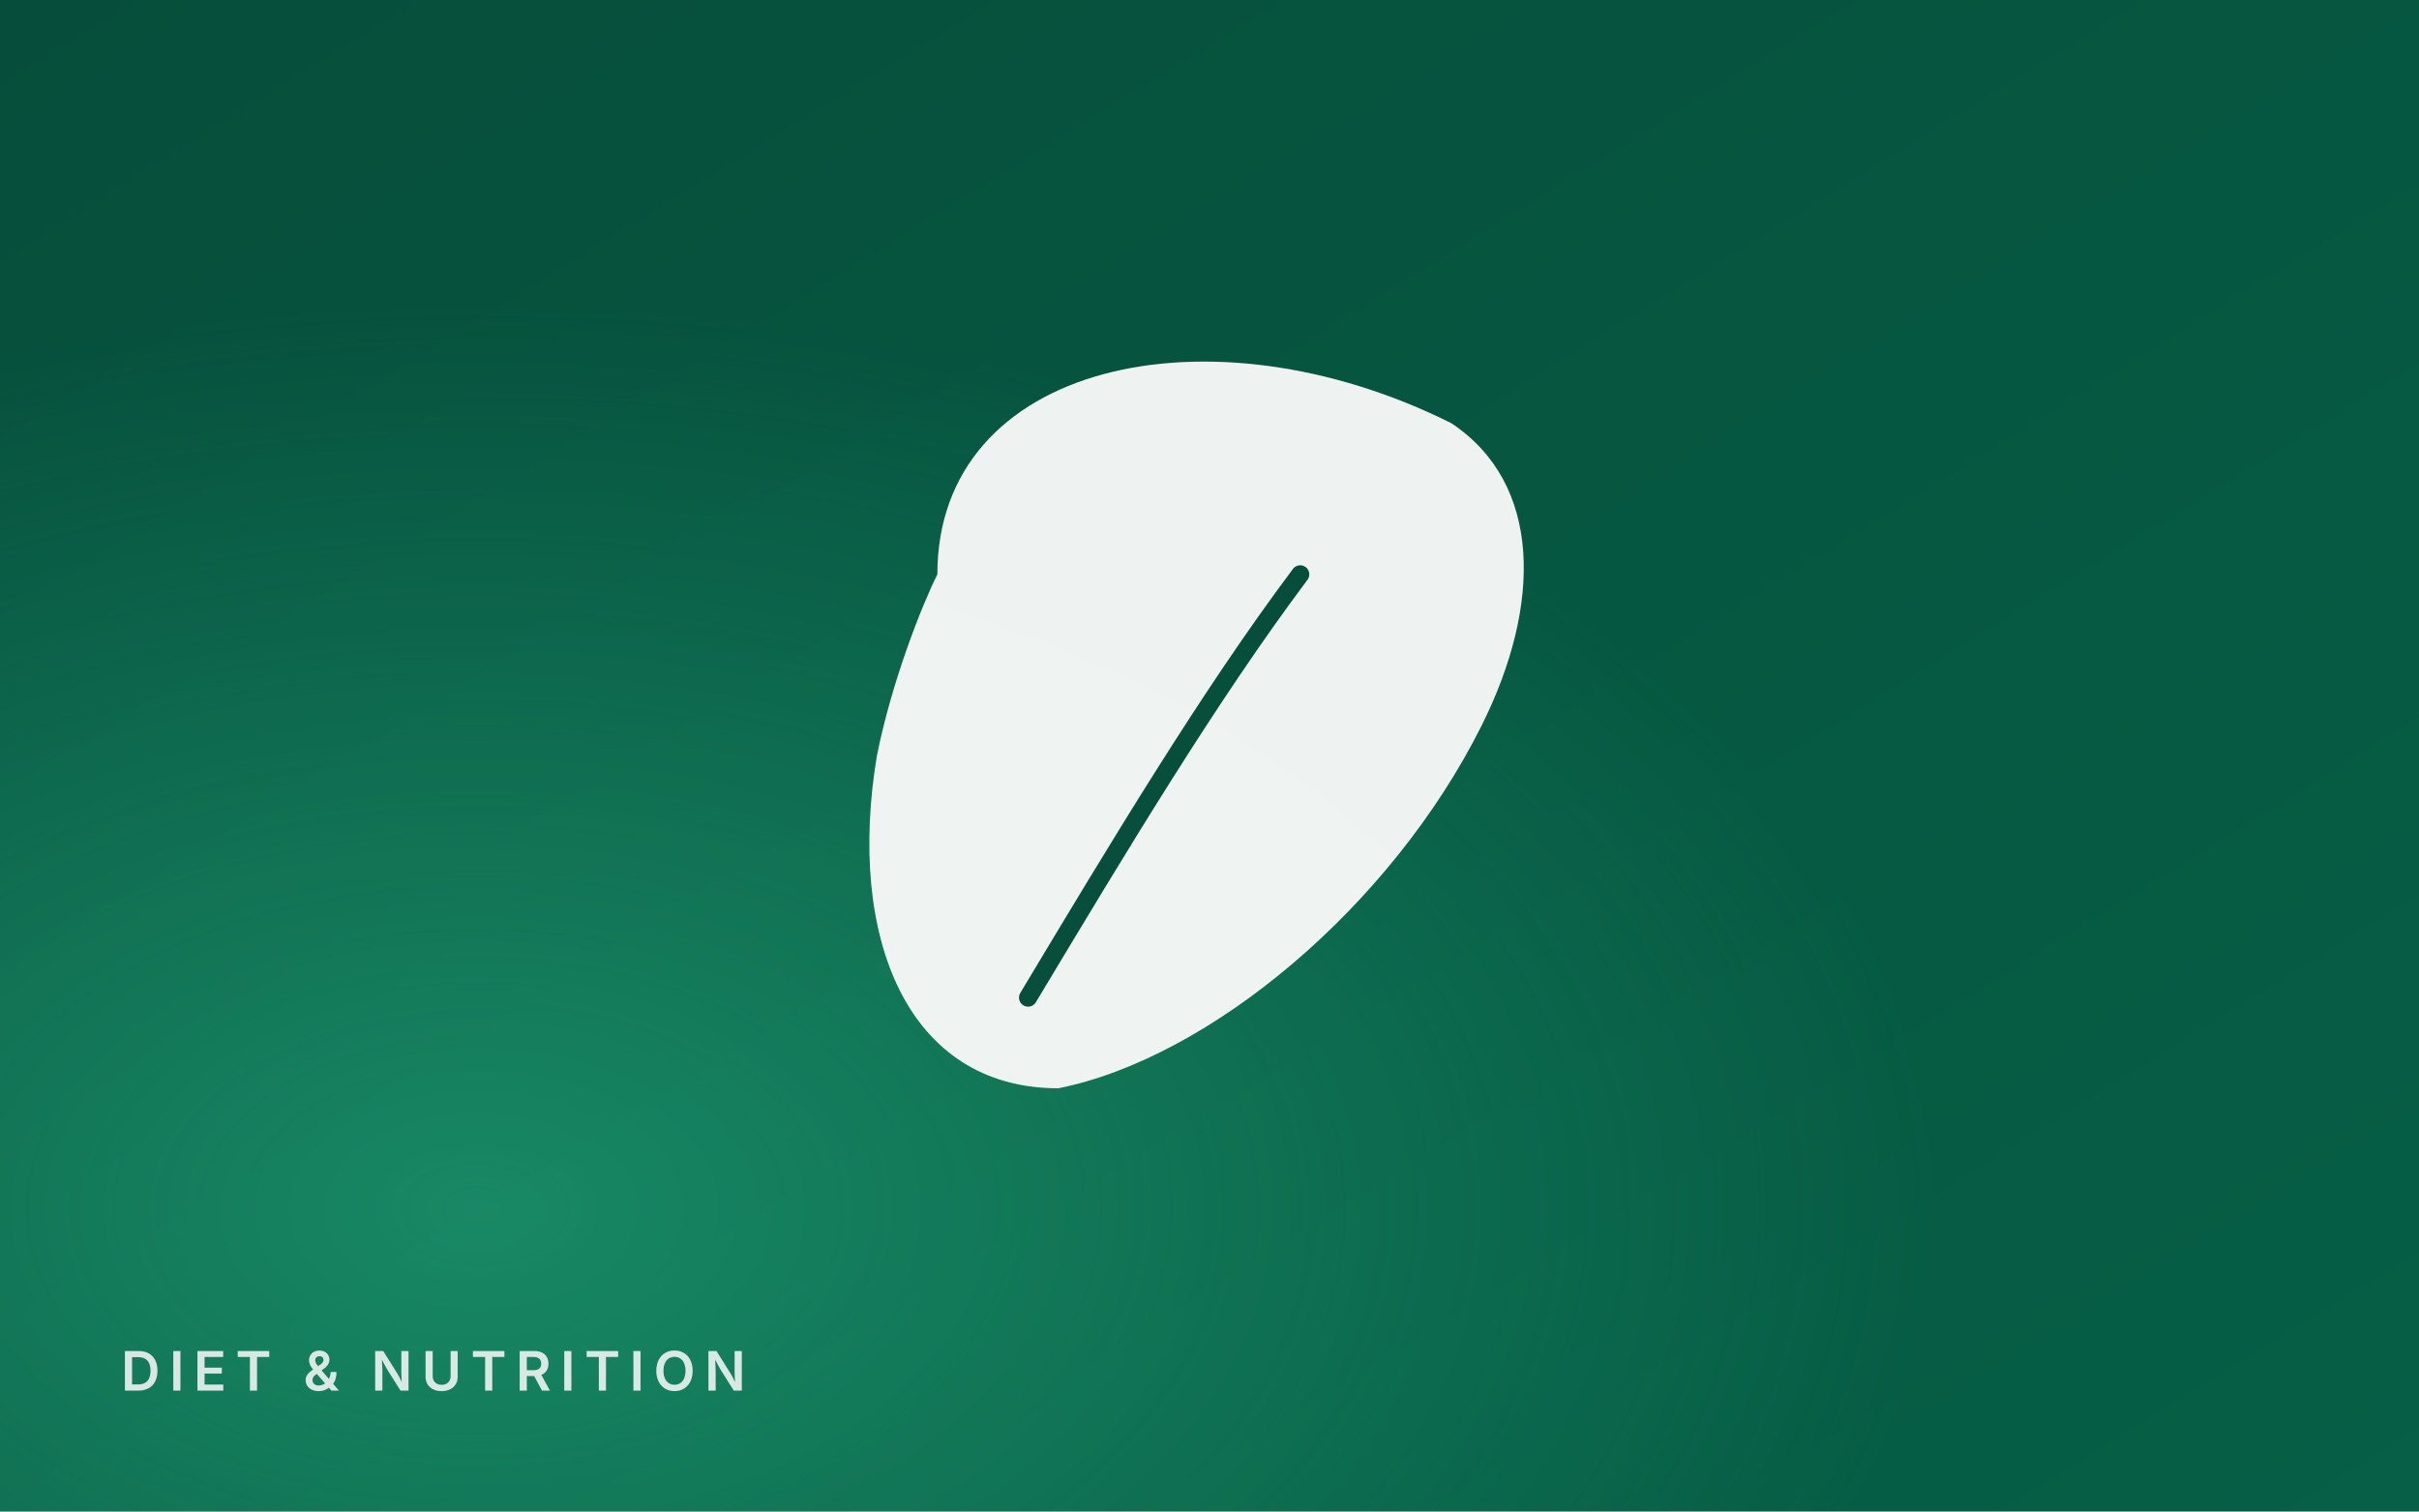
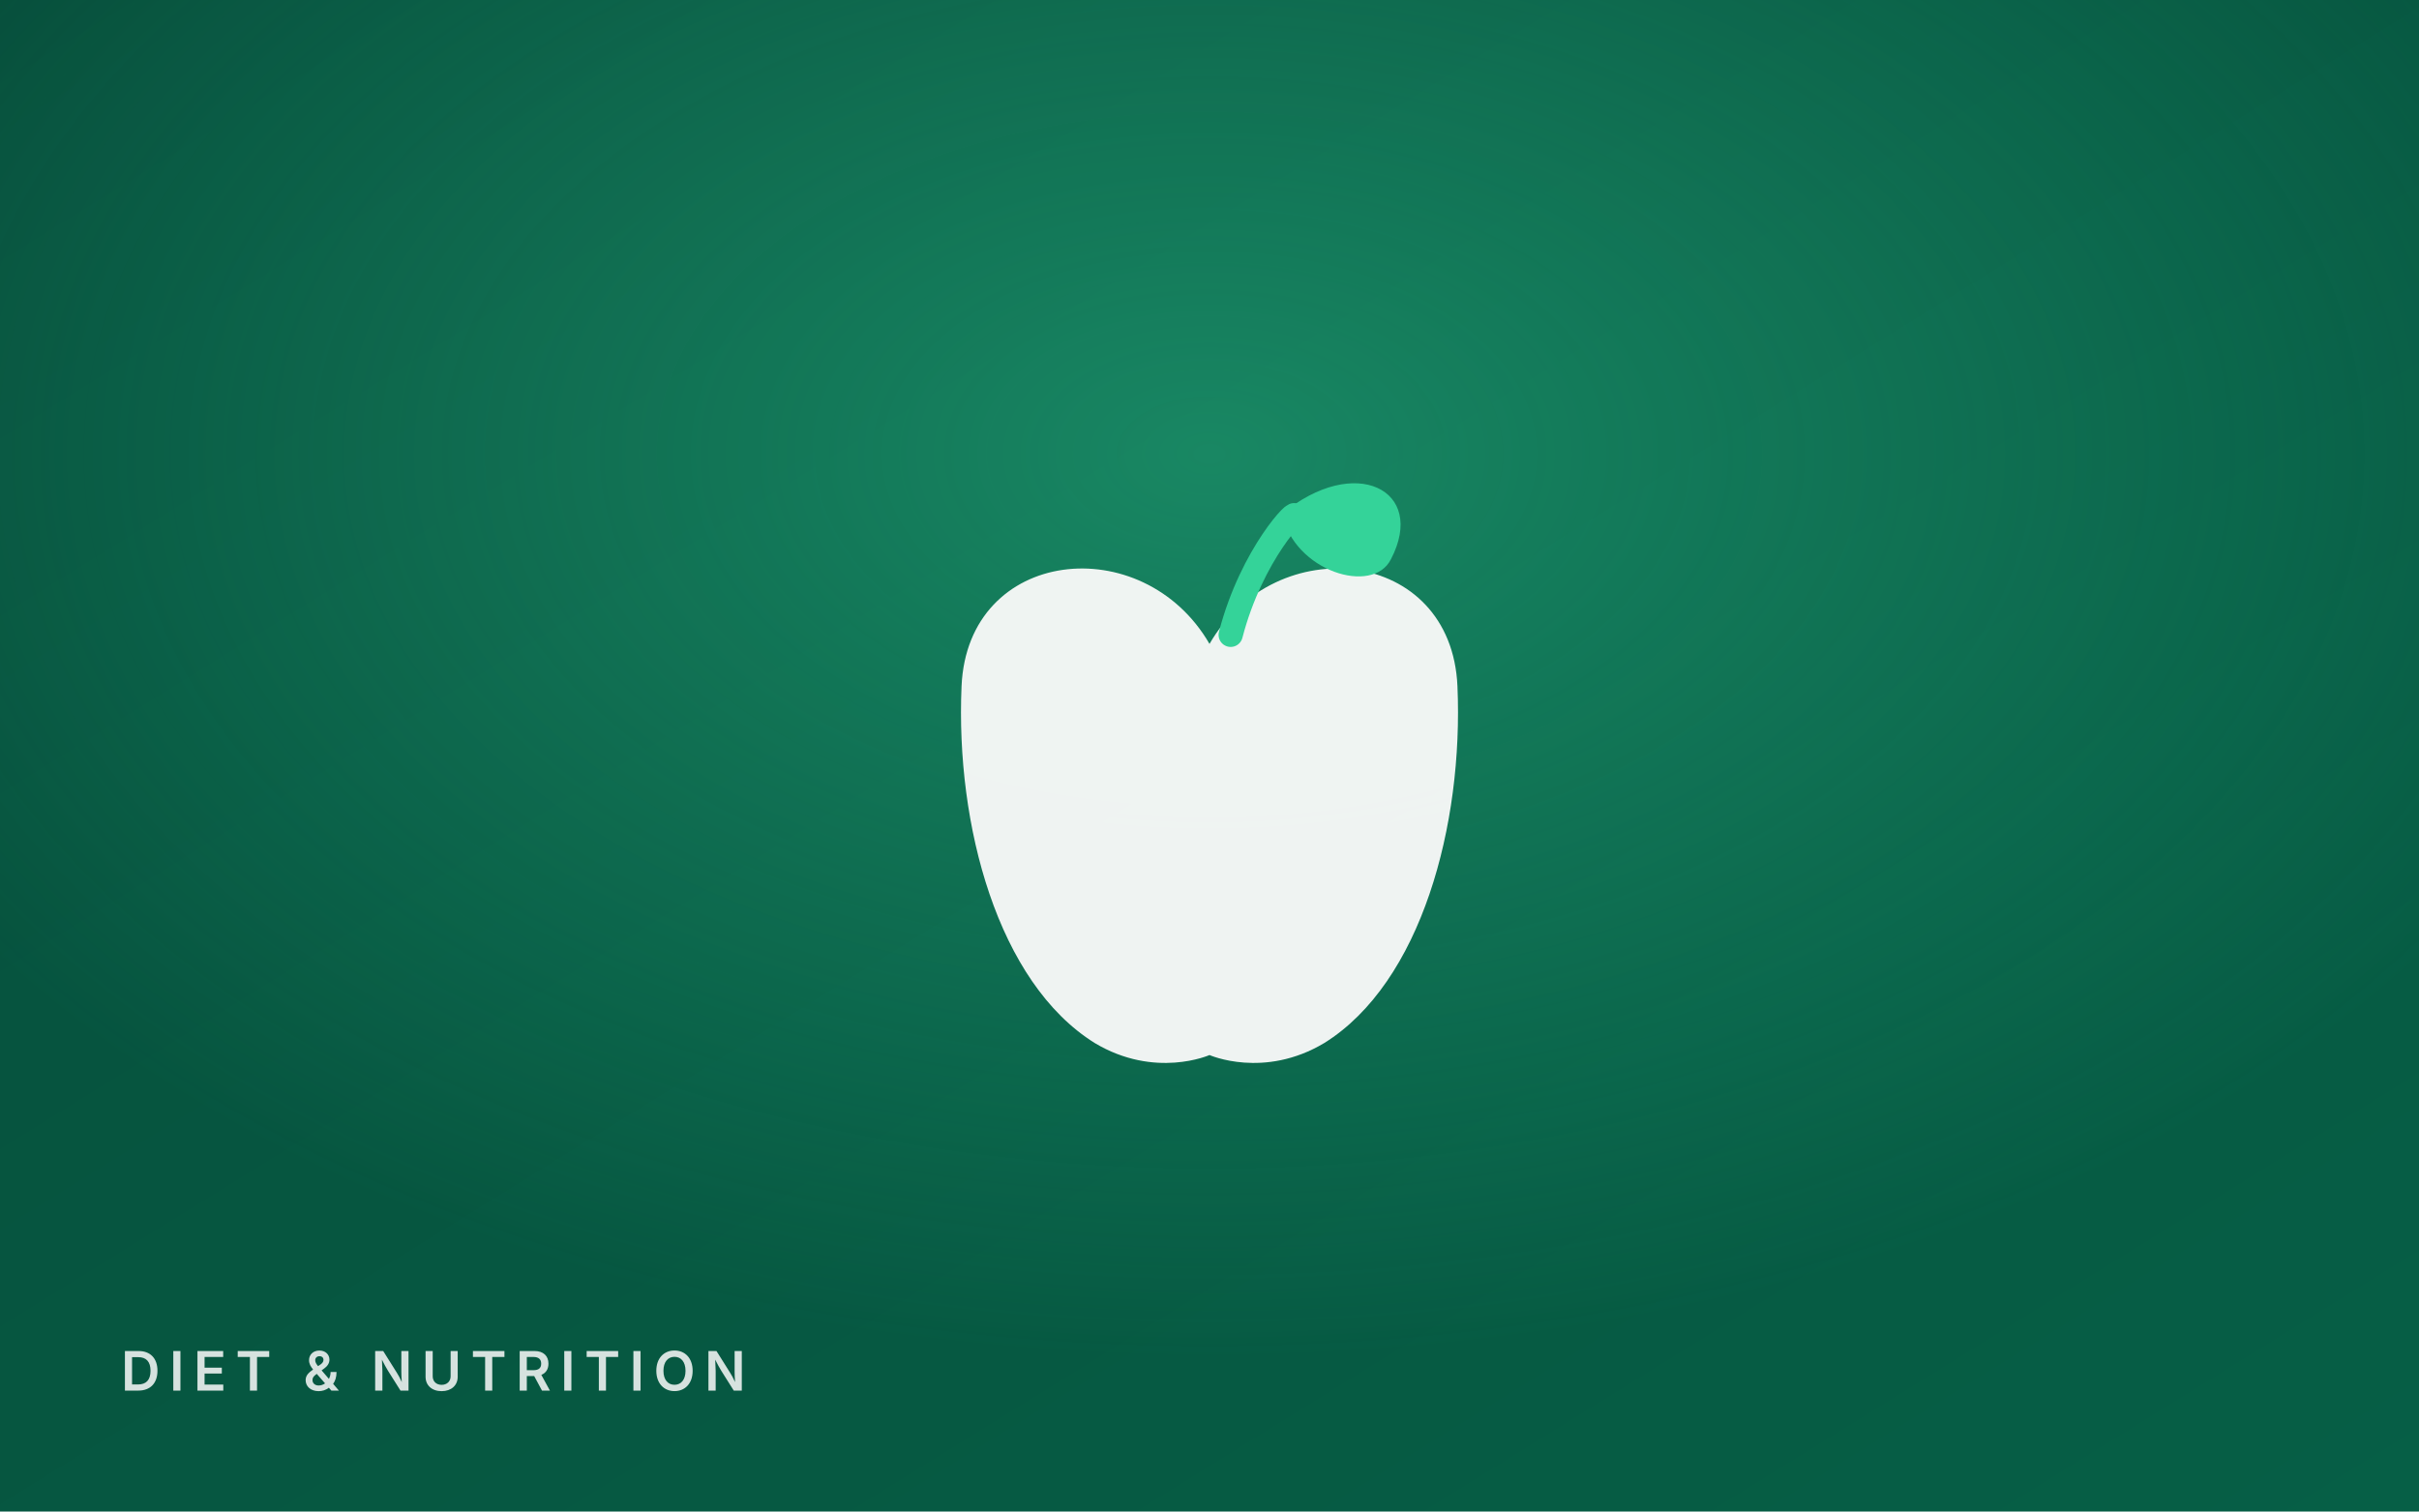
<svg xmlns="http://www.w3.org/2000/svg" viewBox="0 0 800 500" preserveAspectRatio="xMidYMid slice" role="img" aria-label="Diet &amp; Nutrition">
  <defs>
    <linearGradient id="bg" x1="0" y1="0" x2="1" y2="1">
      <stop offset="0%" stop-color="#064E3B" />
      <stop offset="100%" stop-color="#065F46" />
    </linearGradient>
-     <radialGradient id="glow" cx="20%" cy="80%" r="60%">
+     <radialGradient id="glow" cx="50%" cy="30%" r="60%">
      <stop offset="0%" stop-color="#34D399" stop-opacity="0.4" />
      <stop offset="100%" stop-color="#34D399" stop-opacity="0" />
    </radialGradient>
  </defs>
  <rect width="800" height="500" fill="url(#bg)" />
  <rect width="800" height="500" fill="url(#glow)" />
-   <g transform="translate(400 250)" fill="#FAFAFA" opacity="0.95">
-     <path d="M -90 -60 C -90 -130, 0 -150, 80 -110 C 110 -90, 110 -50, 90 -10 C 60 50, 0 100, -50 110 C -100 110, -120 60, -110 0 C -105 -25, -95 -50, -90 -60 Z" />
-     <path d="M 30 -60 C 0 -20, -30 30, -60 80" stroke="#064E3B" stroke-width="6" fill="none" stroke-linecap="round" />
+   <g transform="translate(400 265)">
+     <path d="M 0 -52 C -22 -90 -80 -84 -82 -38 C -84 8 -70 60 -38 80 C -18 92 0 84 0 84 C 0 84 18 92 38 80 C 70 60 84 8 82 -38 C 80 -84 22 -90 0 -52 Z" fill="#FAFAFA" opacity="0.95" />
+     <path d="M 7 -55 C 14 -82 30 -98 28 -94" stroke="#34D399" stroke-width="8" fill="none" stroke-linecap="round" />
+     <path d="M 24 -95 C 48 -115 72 -103 60 -80 C 54 -68 28 -76 24 -95 Z" fill="#34D399" />
  </g>
  <text x="40" y="460" font-family="system-ui, -apple-system, sans-serif" font-size="18" font-weight="600" fill="#FAFAFA" letter-spacing="3" opacity="0.85">DIET &amp; NUTRITION</text>
</svg>
